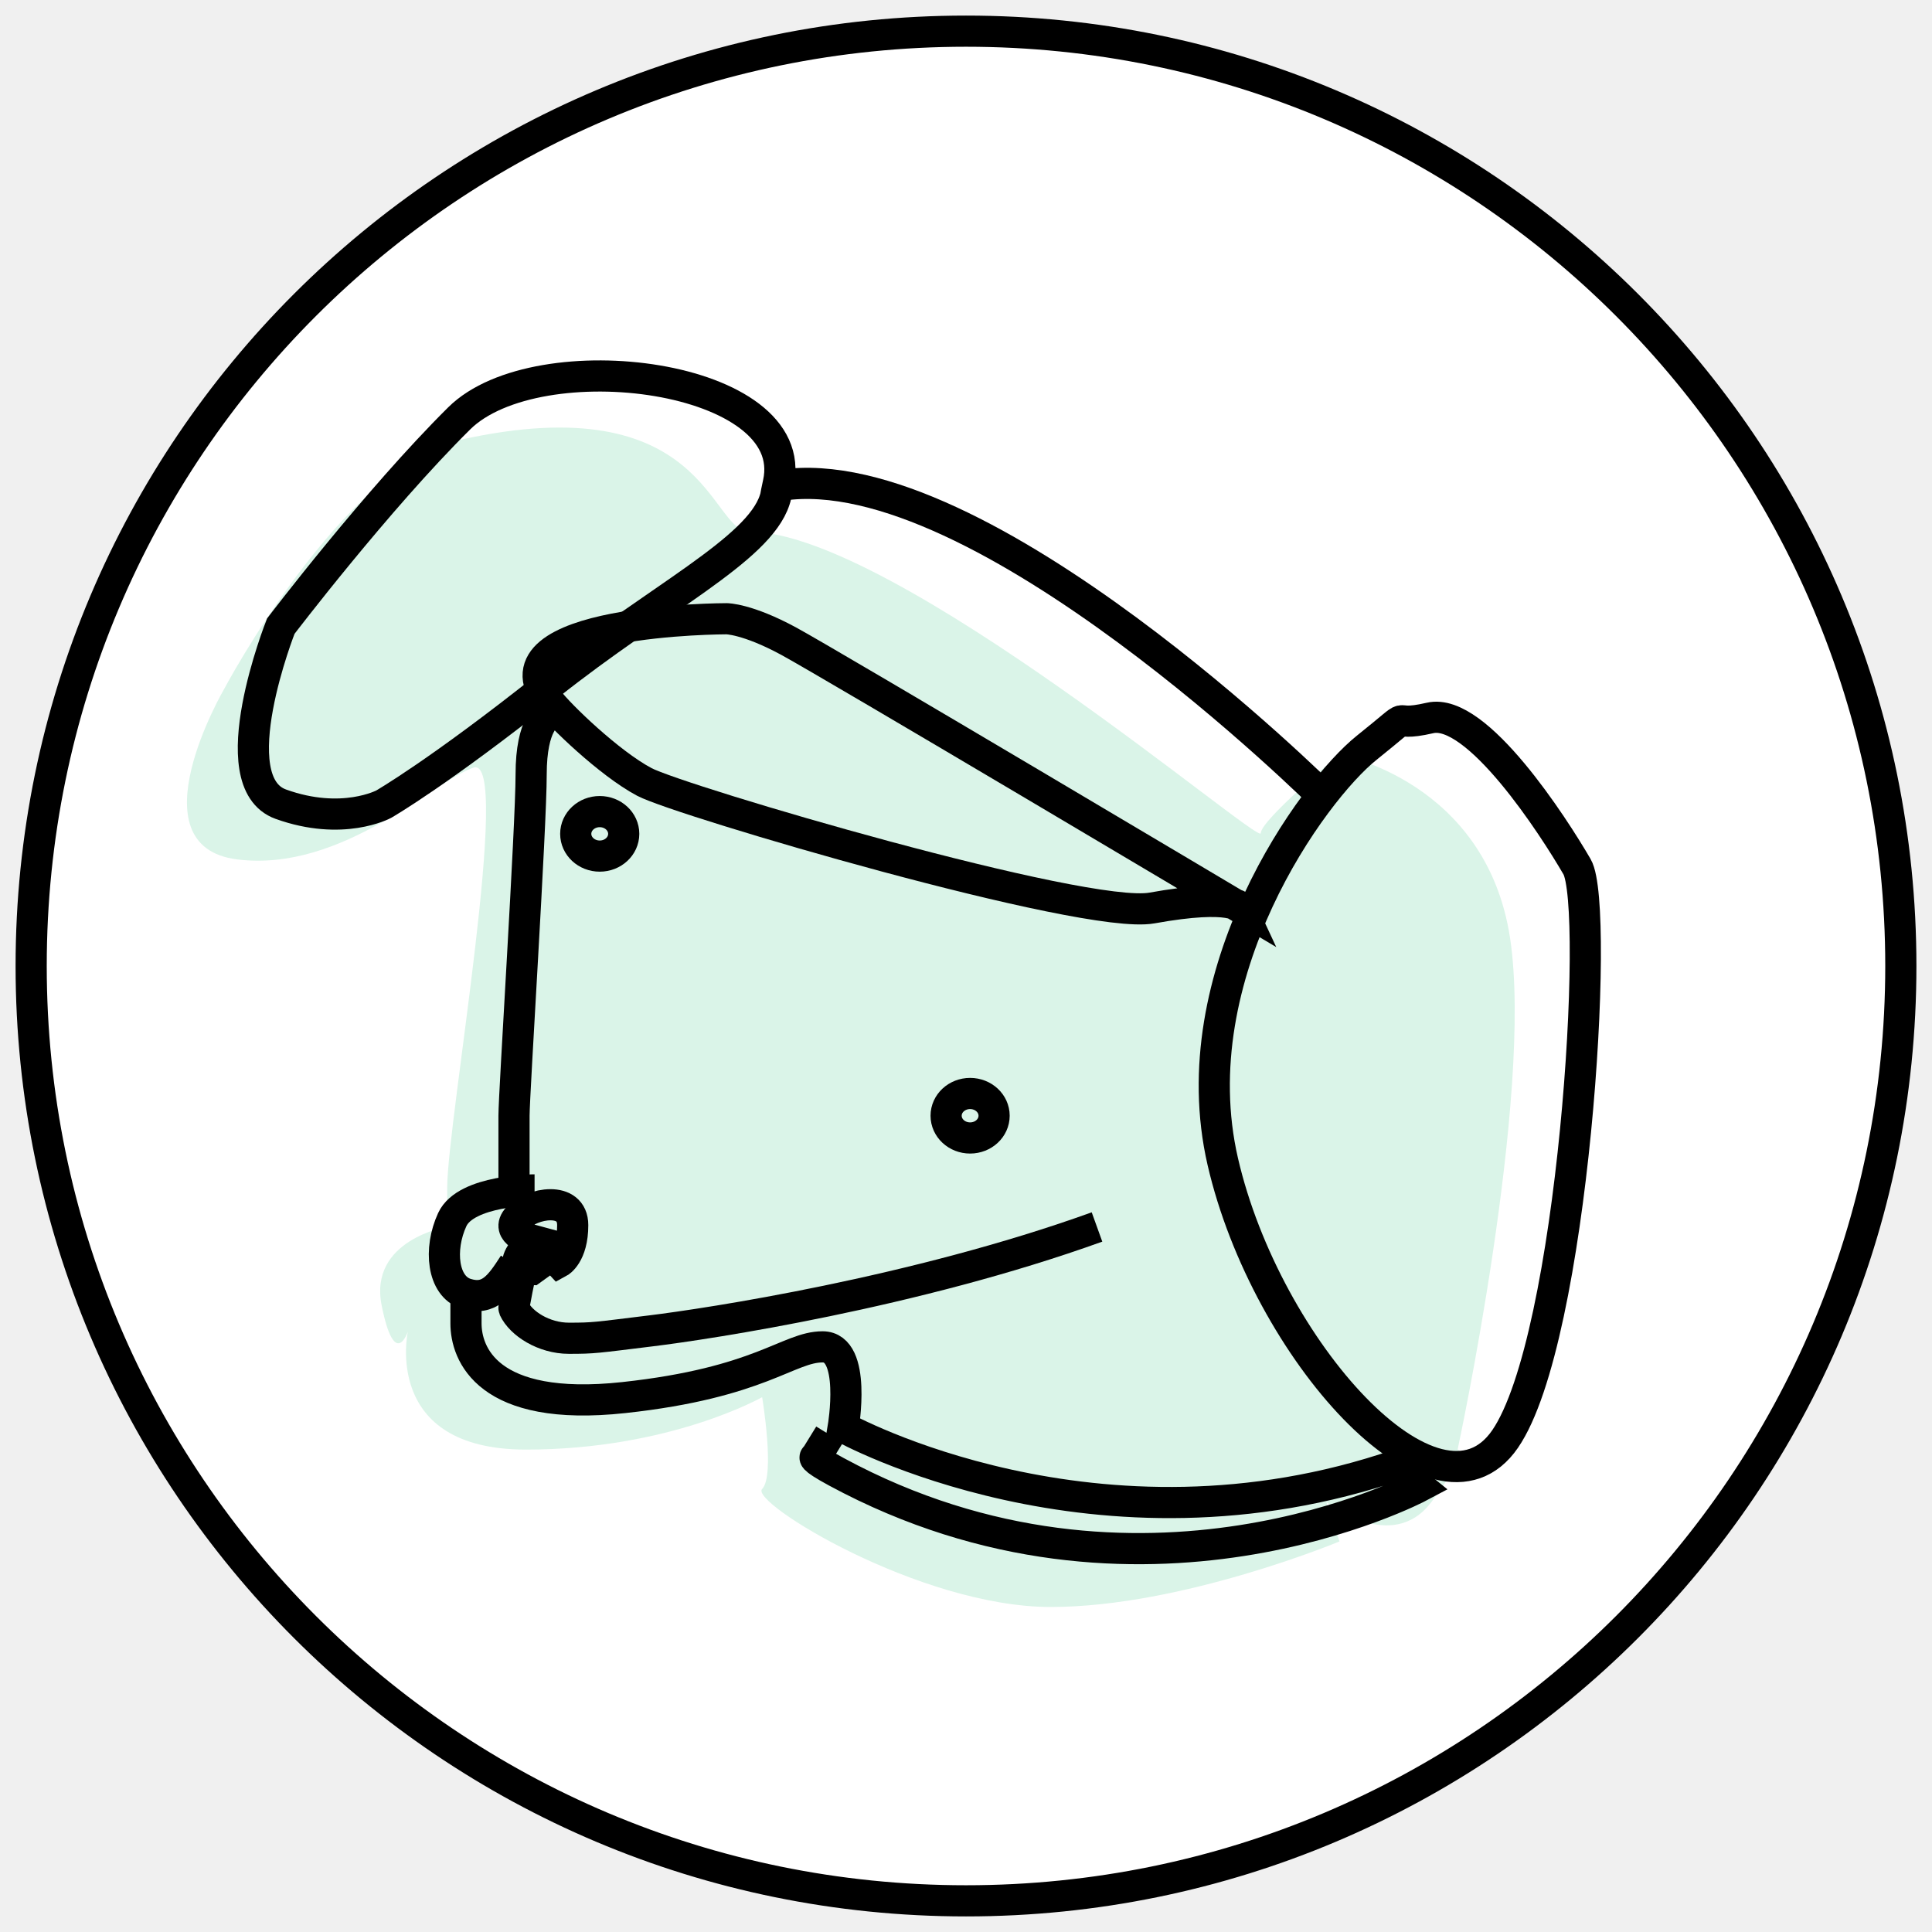
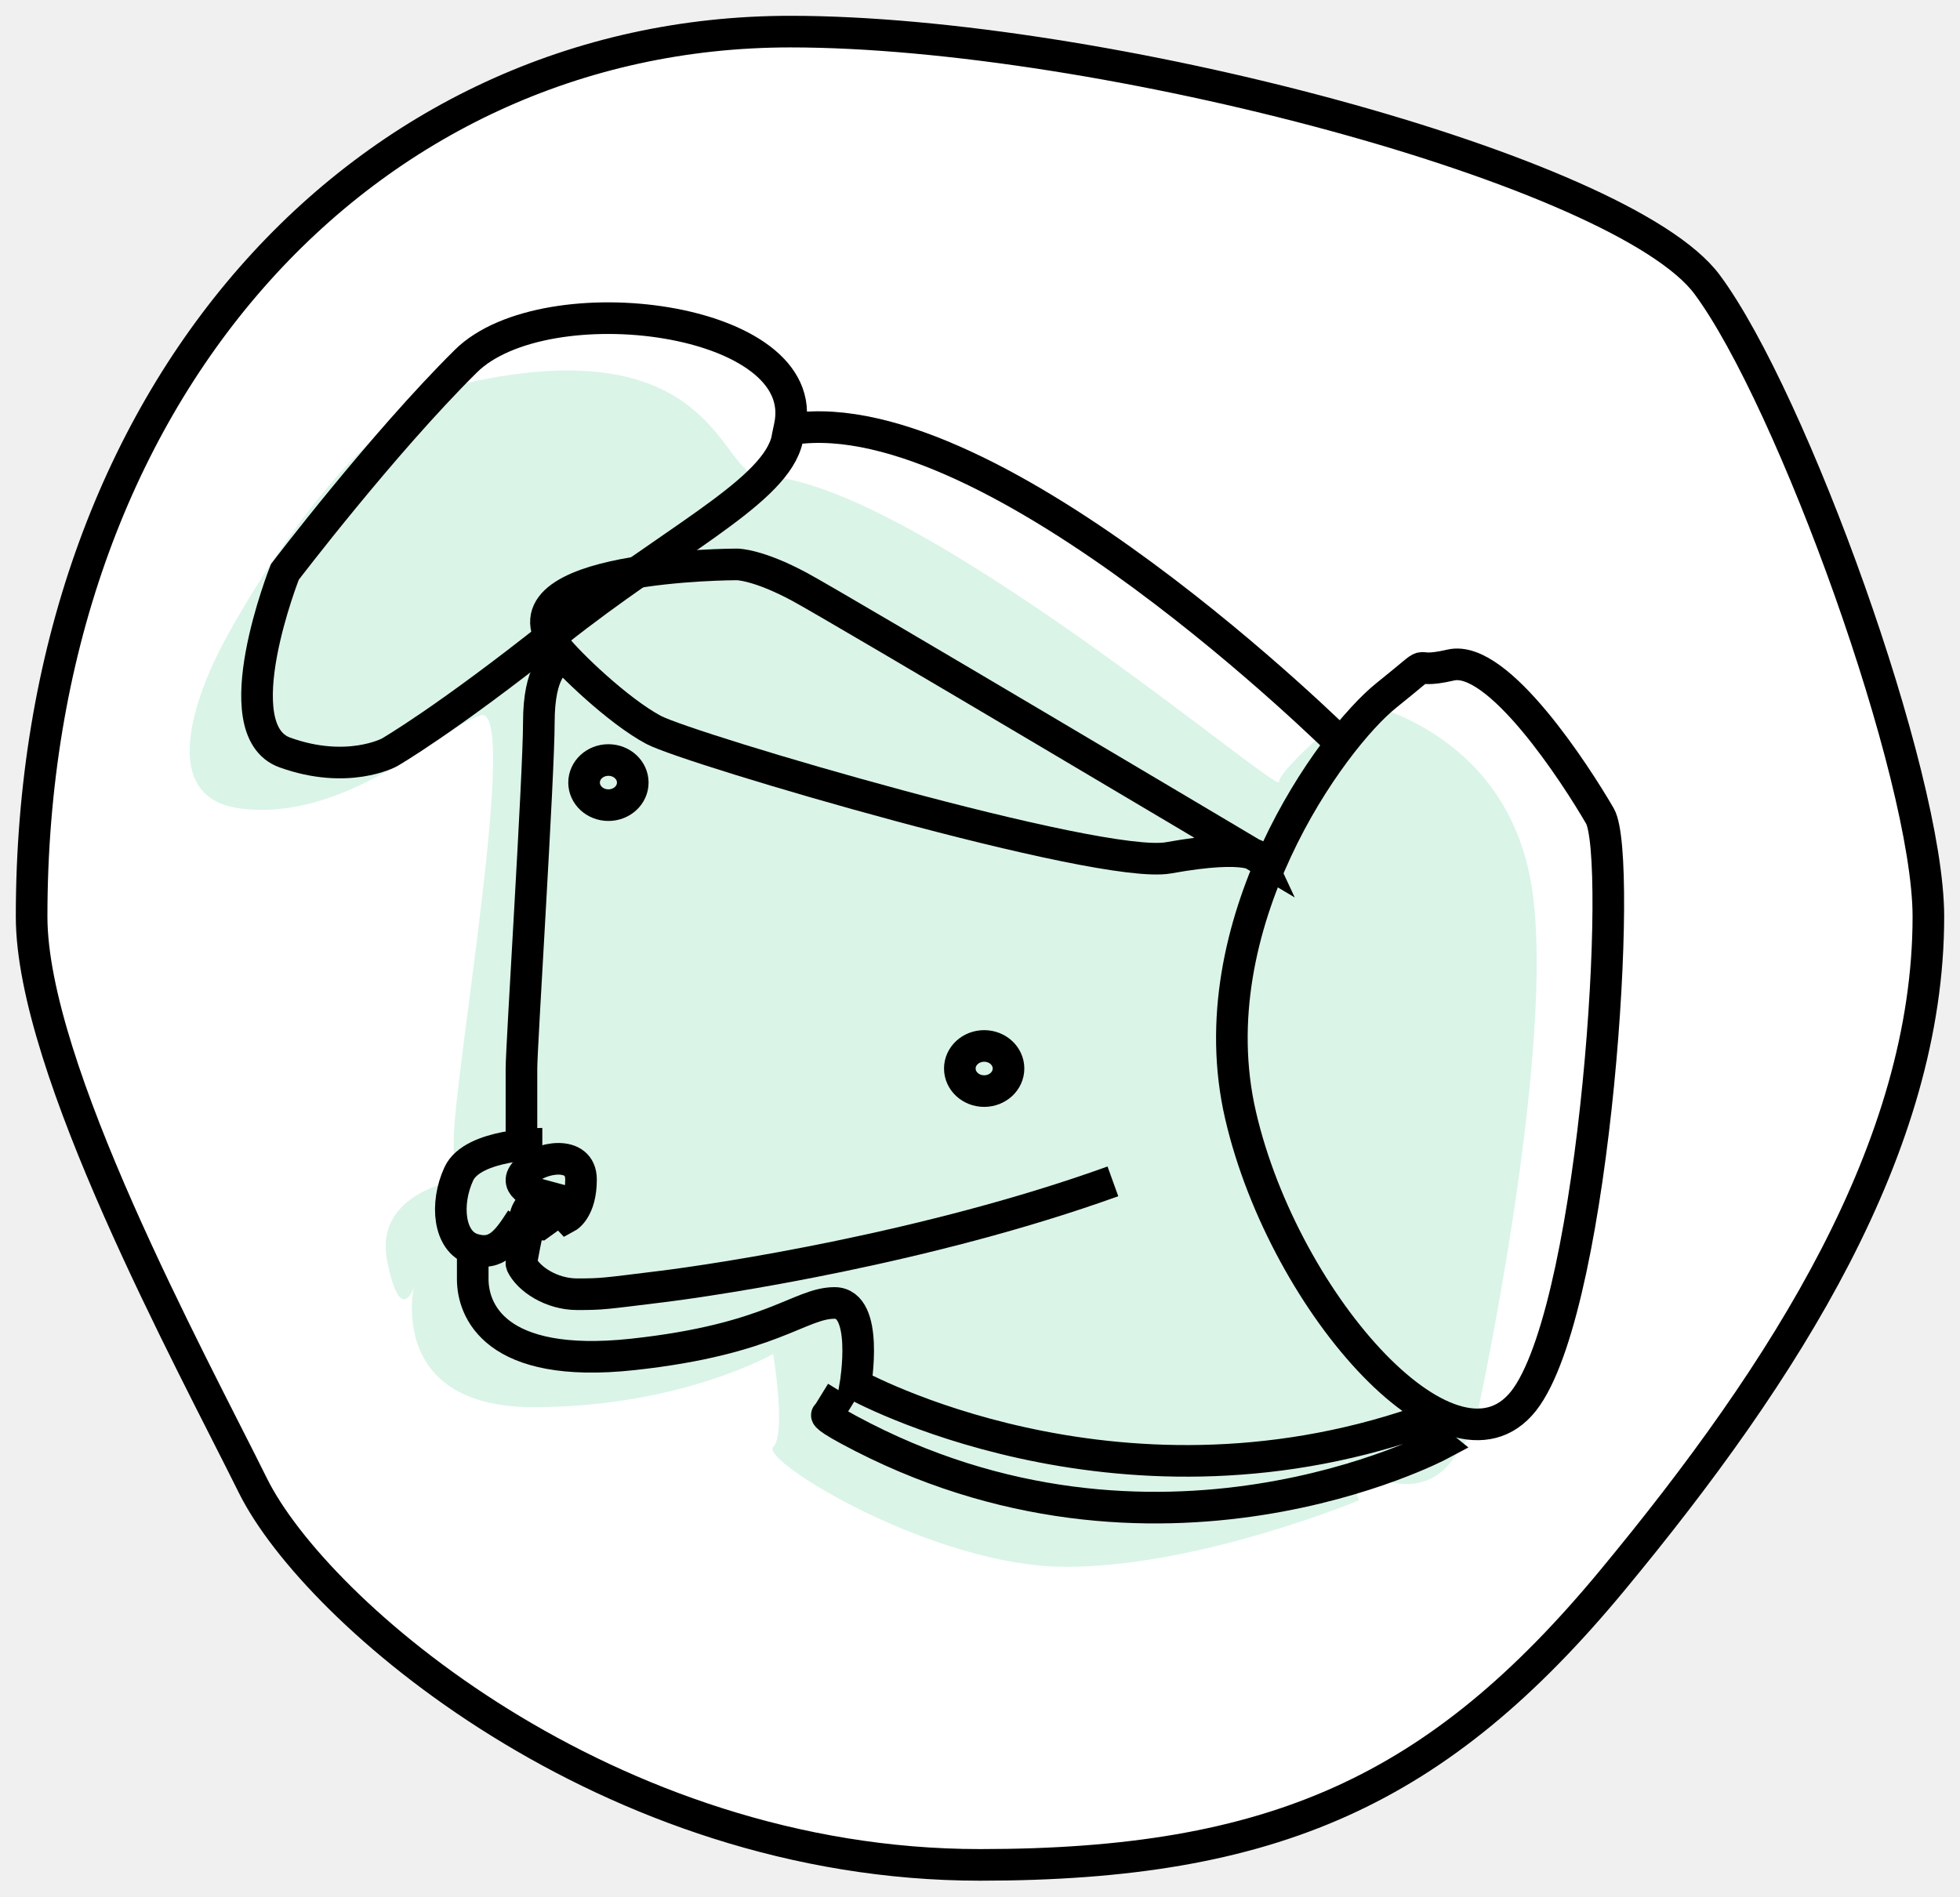
- <svg xmlns="http://www.w3.org/2000/svg" width="62px" height="62px" viewBox="0 0 62 62" version="1.1">
+ <svg xmlns="http://www.w3.org/2000/svg" width="62px" height="60px" viewBox="0 0 62 60" version="1.1">
  <defs />
  <g id="Page-1" stroke="none" stroke-width="1" fill="none" fill-rule="evenodd">
-     <g id="Artboard" transform="translate(-346, -305)">
-       <g id="moondog-icon" transform="translate(347, 306)">
-         <circle id="Oval-2" stroke="#000000" fill="#FFFFFF" cx="30" cy="30" r="30" />
-         <path d="M45.776,45.519 C45.776,45.519 48.228,34.156 47.46,29.106 C46.692,24.055 41.986,23.214 41.986,23.214 C41.986,23.214 39.459,25.318 39.459,25.739 C39.459,26.16 27.682,16.059 23.037,16.059 C21.774,16.059 21.674,11.358 13.773,13.113 C9.983,13.954 6.194,21.109 6.194,21.109 C6.194,21.109 3.246,26.16 6.615,26.58 C9.983,27.001 12.931,24.055 14.194,23.634 C15.457,23.214 13.352,34.998 13.352,37.102 L13.352,38.365 C13.352,38.365 10.826,38.786 11.247,40.89 C11.668,42.994 12.089,41.732 12.089,41.732 C12.089,41.732 11.247,45.519 15.879,45.519 C20.51,45.519 23.458,43.836 23.458,43.836 C23.458,43.836 23.879,46.361 23.458,46.782 C23.037,47.203 28.511,50.57 32.722,50.57 C36.933,50.57 41.986,48.466 41.986,48.466 L41.565,47.203 C41.565,47.203 43.67,48.886 44.933,47.203 C46.197,45.519 45.776,45.519 45.776,45.519 Z" id="Path-12" fill="#DAF4E8" />
-         <path d="M15.715,39.804 C15.715,39.804 15.472,40.944 15.495,40.994 C15.715,41.47 16.449,41.946 17.256,41.946 C18.063,41.946 18.093,41.929 19.897,41.708 C21.701,41.487 28.36,40.482 34.204,38.375" id="Path-3" stroke="#000000" />
-         <path d="M22.318,18.856 C22.318,18.856 14.614,18.856 16.595,21.474 C16.956,21.951 18.547,23.492 19.677,24.093 C20.807,24.693 33.805,28.529 35.965,28.139 C38.606,27.663 38.826,28.139 38.826,28.139 C38.826,28.139 25.62,20.284 24.299,19.57 C22.978,18.856 22.318,18.856 22.318,18.856 Z" id="Path-4" stroke="#000000" />
-         <path d="M45.417,22.904 C43.436,23.856 37.933,28.617 37.933,34.806 C37.933,40.995 41.895,48.137 44.756,45.518 C47.618,42.9 51.58,29.569 51.139,28.141 C50.699,26.713 49.158,22.428 47.618,22.428 C46.077,22.428 47.398,21.952 45.417,22.904 Z" id="Path-5" stroke="#000000" transform="translate(44.55296, 34.1916) rotate(-13) translate(-44.55296, -34.1916) " />
-         <path d="M41.468,24.569 C41.468,24.569 30.462,13.619 24.079,14.571" id="Path-6" stroke="#000000" />
-         <path d="M11.313,24.807 C11.313,24.807 13.072,23.799 16.595,20.998 C20.119,18.197 23.332,16.66 23.859,15.047 C23.919,14.861 23.859,15.047 23.978,14.508 C24.754,11.009 16.254,9.93 13.734,12.428 C11.092,15.047 8.011,19.094 8.011,19.094 C8.011,19.094 6.03,24.093 8.011,24.807 C9.992,25.521 11.313,24.807 11.313,24.807 Z" id="Path-7" stroke="#000000" />
-         <ellipse id="Oval" stroke="#000000" cx="30.132" cy="34.805" rx="0.77" ry="0.714" />
-         <path d="M13.954,40.518 C13.954,40.518 13.954,40.518 13.954,41.47 C13.954,42.422 14.614,44.327 19.016,43.85 C23.419,43.374 24.299,42.222 25.4,42.222 C26.5,42.222 26.06,44.803 26.06,44.803 C26.06,44.803 34.204,49.326 43.889,45.993 M43.669,45.993 L44.549,46.707 C44.549,46.707 35.562,51.488 25.84,46.231 C24.959,45.755 25.18,45.755 25.18,45.755 L25.62,45.041" id="Path-11" stroke="#000000" />
-         <path d="M16.058,38.792 C16.058,38.792 15.178,38.554 15.618,38.078 C16.058,37.602 17.379,37.364 17.379,38.316 C17.379,39.268 16.939,39.506 16.939,39.506 L16.718,39.268 C16.718,39.268 16.058,39.744 16.058,39.744 C16.058,39.744 15.618,39.744 15.618,39.506 C15.618,39.268 16.058,38.792 16.058,38.792 Z" id="Path-8" stroke="#000000" />
-         <path d="M16.155,37.185 C16.155,37.185 13.954,37.185 13.514,38.137 C13.073,39.09 13.2,40.28 13.954,40.518 C14.708,40.756 15.054,40.25 15.495,39.566" id="Path-9" stroke="#000000" />
-         <path d="M16.595,21.95 C16.595,21.95 16.045,22.188 16.045,23.855 C16.045,25.521 15.495,34.091 15.495,34.805 L15.495,37.185" id="Path-10" stroke="#000000" />
-         <ellipse id="Oval" stroke="#000000" cx="18.246" cy="25.759" rx="0.77" ry="0.714" />
+     <g id="Artboard" transform="translate(-346, -307)">
+       <g id="moondog-icon" transform="translate(347, 308)">
+         <path d="M30,58 C39.301,58 44.497,55.645 50,49 C55.503,42.355 60,35.267 60,28 C60,23.511 55.68,11.61 53,8 C50.32,4.39 33.815,0 24,0 C10.537,0 0,11.431 0,28 C0,32.781 5.011,41.989 7,46 C8.989,50.011 18.212,58 30,58 Z" id="Oval-2" stroke="#000000" fill="#FFFFFF" />
+         <path d="M45.776,43.519 C45.776,43.519 48.228,32.156 47.46,27.106 C46.692,22.055 41.986,21.214 41.986,21.214 C41.986,21.214 39.459,23.318 39.459,23.739 C39.459,24.16 27.682,14.059 23.037,14.059 C21.774,14.059 21.674,9.358 13.773,11.113 C9.983,11.954 6.194,19.109 6.194,19.109 C6.194,19.109 3.246,24.16 6.615,24.58 C9.983,25.001 12.931,22.055 14.194,21.634 C15.457,21.214 13.352,32.998 13.352,35.102 L13.352,36.365 C13.352,36.365 10.826,36.786 11.247,38.89 C11.668,40.994 12.089,39.732 12.089,39.732 C12.089,39.732 11.247,43.519 15.879,43.519 C20.51,43.519 23.458,41.836 23.458,41.836 C23.458,41.836 23.879,44.361 23.458,44.782 C23.037,45.203 28.511,48.57 32.722,48.57 C36.933,48.57 41.986,46.466 41.986,46.466 L41.565,45.203 C41.565,45.203 43.67,46.886 44.933,45.203 C46.197,43.519 45.776,43.519 45.776,43.519 Z" id="Path-12" fill="#DAF4E8" />
+         <path d="M15.715,37.804 C15.715,37.804 15.472,38.944 15.495,38.994 C15.715,39.47 16.449,39.946 17.256,39.946 C18.063,39.946 18.093,39.929 19.897,39.708 C21.701,39.487 28.36,38.482 34.204,36.375" id="Path-3" stroke="#000000" />
+         <path d="M22.318,16.856 C22.318,16.856 14.614,16.856 16.595,19.474 C16.956,19.951 18.547,21.492 19.677,22.093 C20.807,22.693 33.805,26.529 35.965,26.139 C38.606,25.663 38.826,26.139 38.826,26.139 C38.826,26.139 25.62,18.284 24.299,17.57 C22.978,16.856 22.318,16.856 22.318,16.856 Z" id="Path-4" stroke="#000000" />
+         <path d="M45.417,20.904 C43.436,21.856 37.933,26.617 37.933,32.806 C37.933,38.995 41.895,46.137 44.756,43.518 C47.618,40.9 51.58,27.569 51.139,26.141 C50.699,24.713 49.158,20.428 47.618,20.428 C46.077,20.428 47.398,19.952 45.417,20.904 Z" id="Path-5" stroke="#000000" transform="translate(44.55296, 32.1916) rotate(-13) translate(-44.55296, -32.1916) " />
+         <path d="M41.468,22.569 C41.468,22.569 30.462,11.619 24.079,12.571" id="Path-6" stroke="#000000" />
+         <path d="M11.313,22.807 C11.313,22.807 13.072,21.799 16.595,18.998 C20.119,16.197 23.332,14.66 23.859,13.047 C23.919,12.861 23.859,13.047 23.978,12.508 C24.754,9.009 16.254,7.93 13.734,10.428 C11.092,13.047 8.011,17.094 8.011,17.094 C8.011,17.094 6.03,22.093 8.011,22.807 C9.992,23.521 11.313,22.807 11.313,22.807 Z" id="Path-7" stroke="#000000" />
+         <ellipse id="Oval" stroke="#000000" cx="30.132" cy="32.805" rx="0.77" ry="0.714" />
+         <path d="M13.954,38.518 C13.954,38.518 13.954,38.518 13.954,39.47 C13.954,40.422 14.614,42.327 19.016,41.85 C23.419,41.374 24.299,40.222 25.4,40.222 C26.5,40.222 26.06,42.803 26.06,42.803 C26.06,42.803 34.204,47.326 43.889,43.993 M43.669,43.993 L44.549,44.707 C44.549,44.707 35.562,49.488 25.84,44.231 C24.959,43.755 25.18,43.755 25.18,43.755 L25.62,43.041" id="Path-11" stroke="#000000" />
+         <path d="M16.058,36.792 C16.058,36.792 15.178,36.554 15.618,36.078 C16.058,35.602 17.379,35.364 17.379,36.316 C17.379,37.268 16.939,37.506 16.939,37.506 L16.718,37.268 C16.718,37.268 16.058,37.744 16.058,37.744 C16.058,37.744 15.618,37.744 15.618,37.506 C15.618,37.268 16.058,36.792 16.058,36.792 Z" id="Path-8" stroke="#000000" />
+         <path d="M16.155,35.185 C16.155,35.185 13.954,35.185 13.514,36.137 C13.073,37.09 13.2,38.28 13.954,38.518 C14.708,38.756 15.054,38.25 15.495,37.566" id="Path-9" stroke="#000000" />
+         <path d="M16.595,19.95 C16.595,19.95 16.045,20.188 16.045,21.855 C16.045,23.521 15.495,32.091 15.495,32.805 L15.495,35.185" id="Path-10" stroke="#000000" />
+         <ellipse id="Oval" stroke="#000000" cx="18.246" cy="23.759" rx="0.77" ry="0.714" />
      </g>
    </g>
  </g>
</svg>
